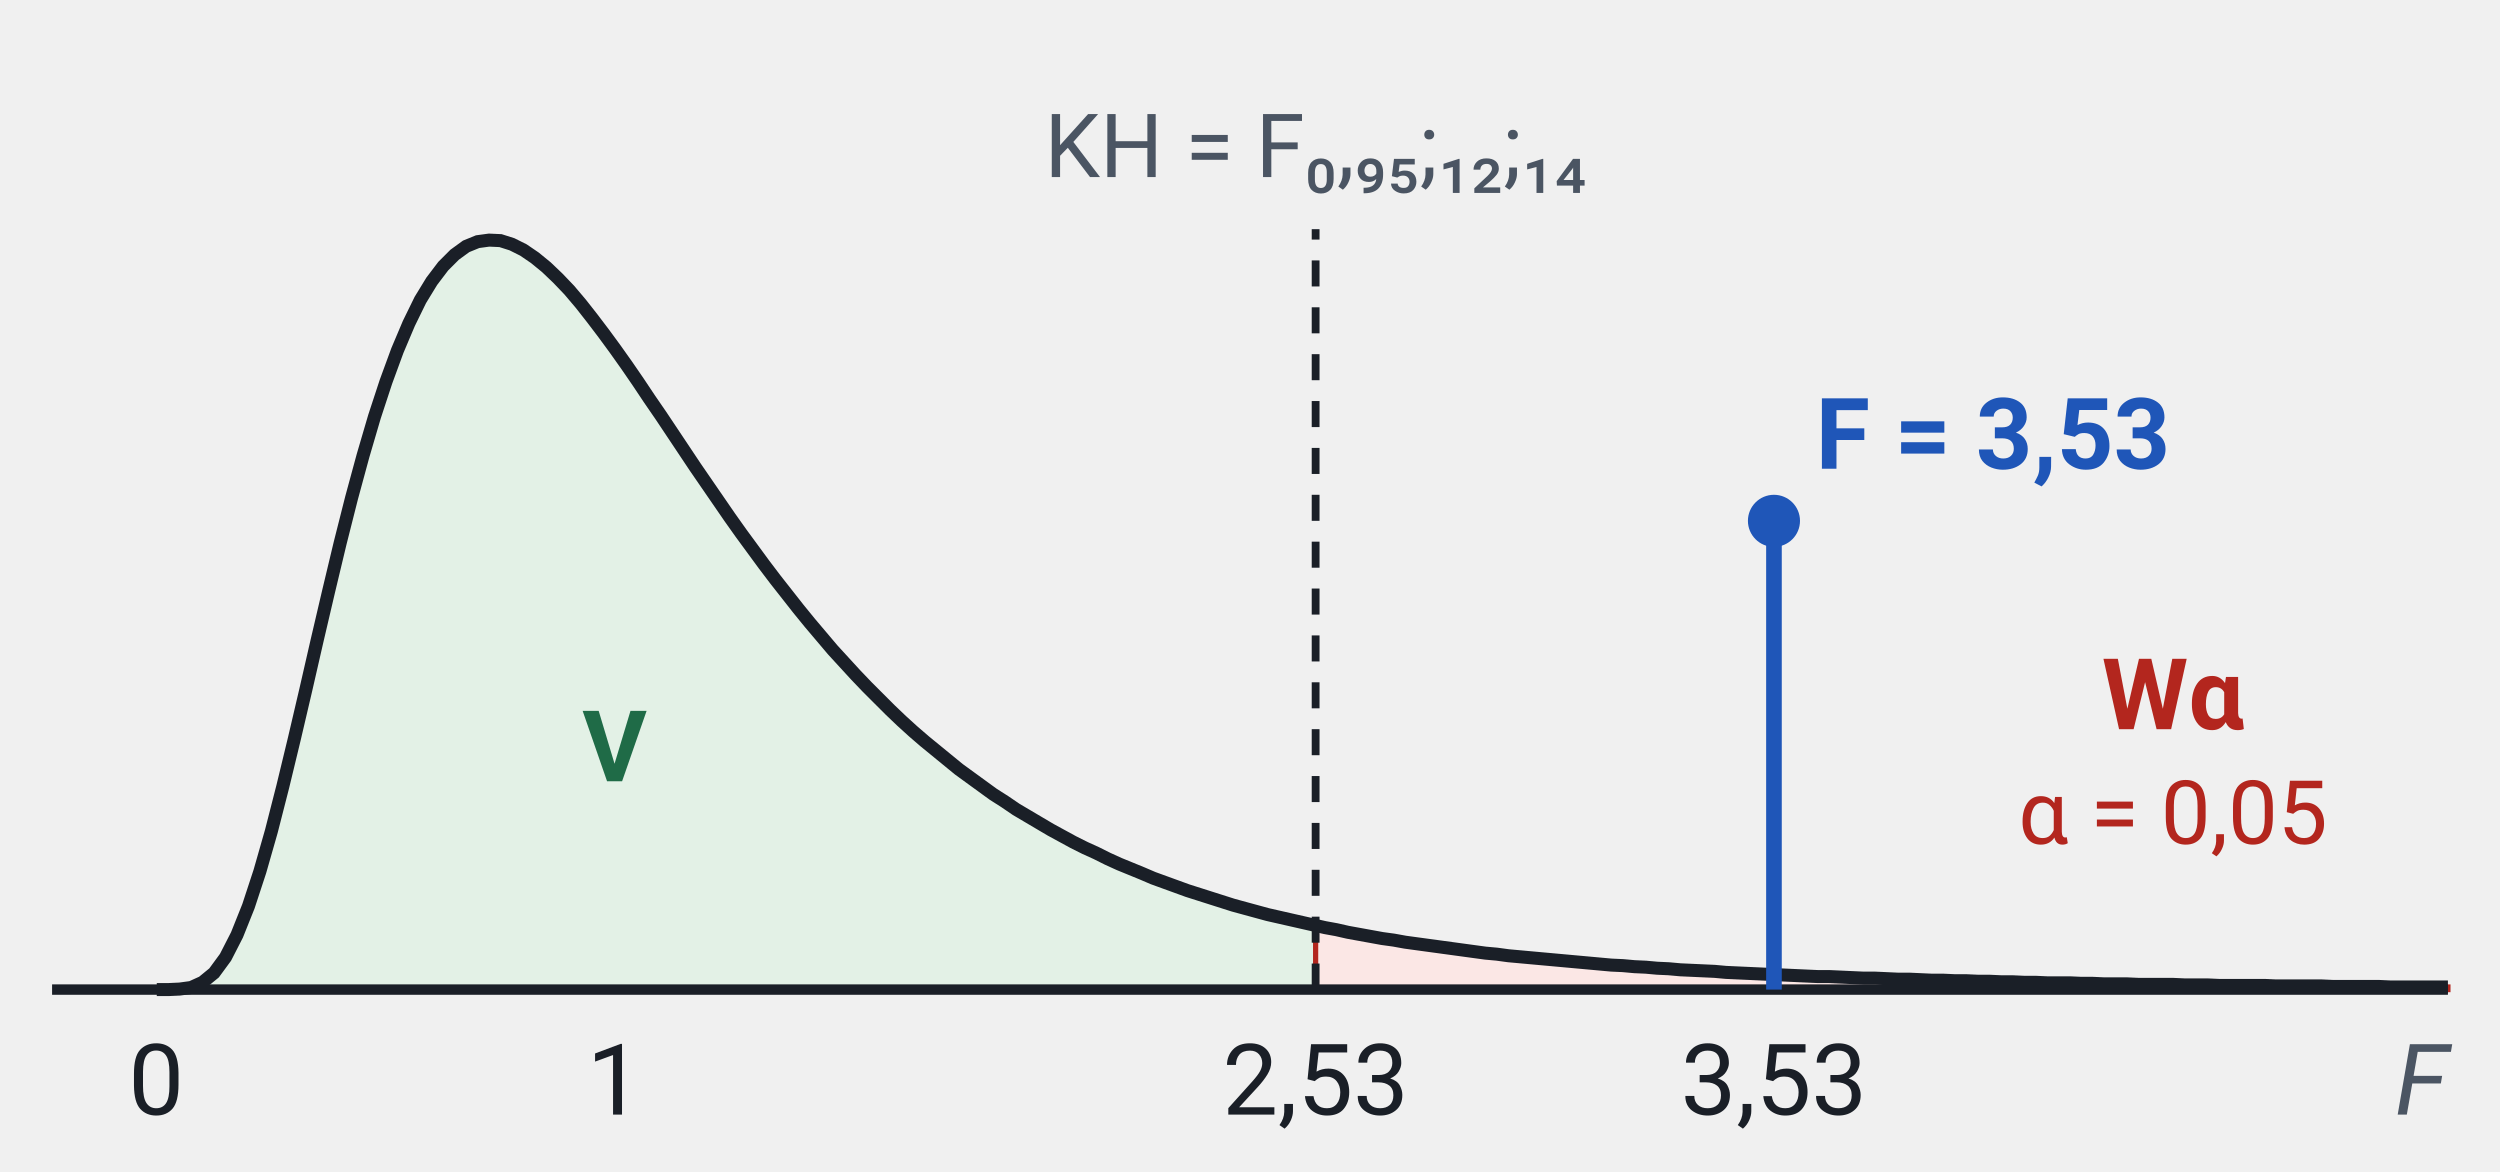
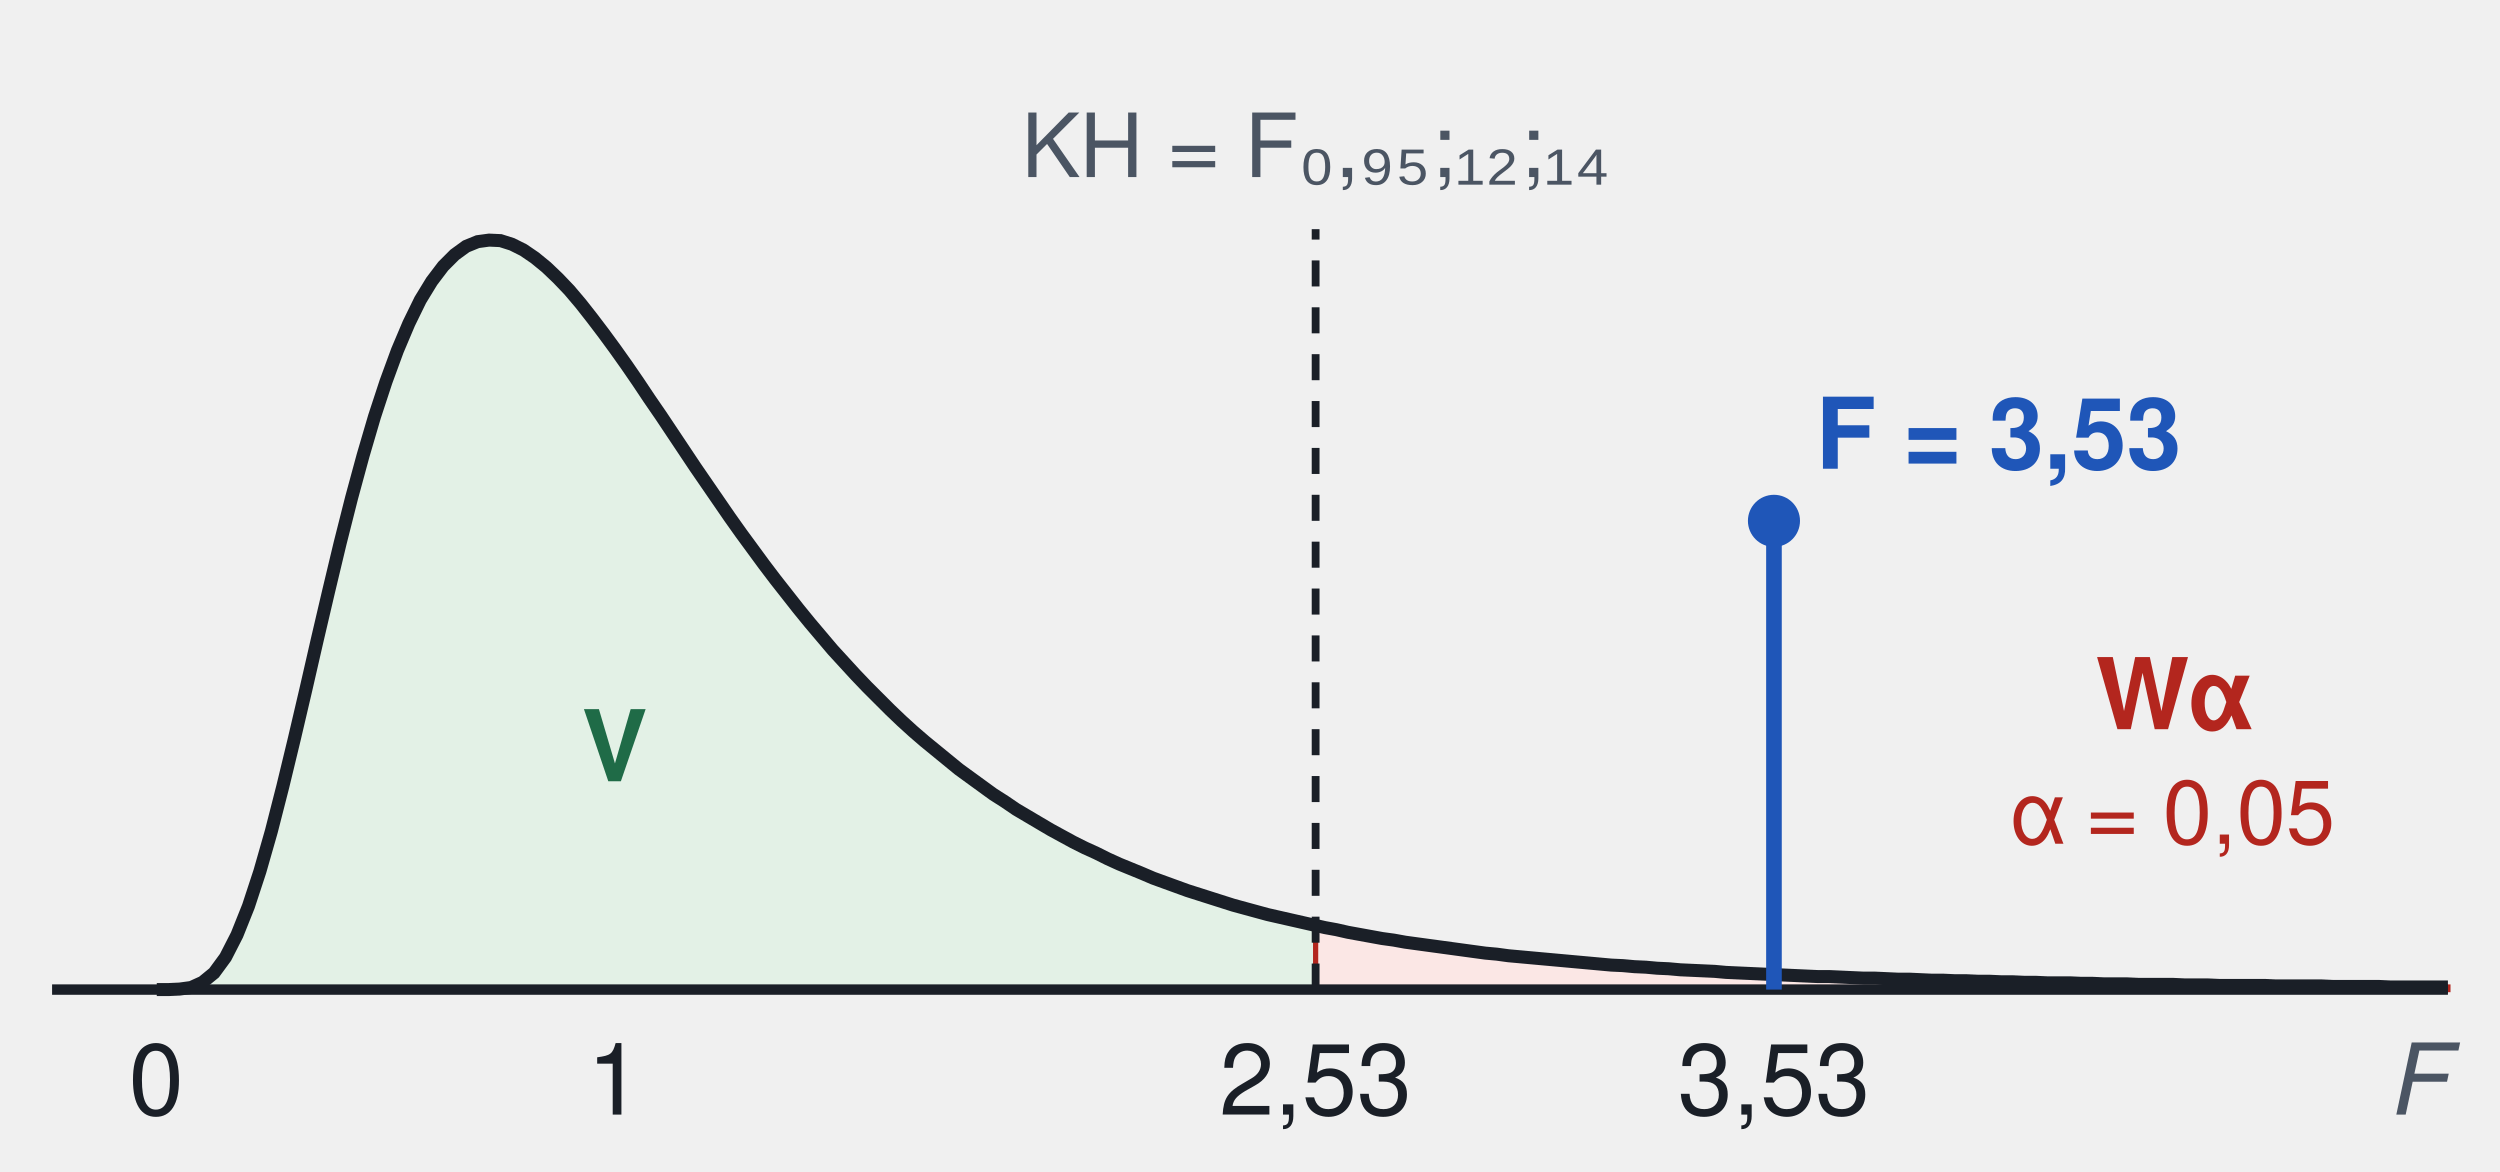
- <svg xmlns="http://www.w3.org/2000/svg" viewBox="0 0 480 225" font-family="system-ui, -apple-system, 'Segoe UI', Roboto, Arial, sans-serif" font-size="19">
+ <svg xmlns="http://www.w3.org/2000/svg" viewBox="0 0 480 225" font-family="'Helvetica Neue', Helvetica, Arial, sans-serif" font-size="19">
  <style>
    .ink { fill: #1a1f27; } .ink2 { fill: #4b5563; } .line { stroke: #1a1f27; } .faint { stroke: #d3d9e2; }
    .keep { fill: #e3f1e6; } .reject { fill: #fbe7e5; stroke: #b3261e; } .rej { fill: #b3261e; } .ok { fill: #1f6b47; }
    .beta { fill: #e6eefb; stroke: #1f56b8; } .acc { fill: #1f56b8; } .accl { stroke: #1f56b8; }
    .box { fill: #ffffff; stroke: #4b5563; } .boxa { fill: #e6eefb; stroke: #1f56b8; } .boxok { fill: #e3f1e6; stroke: #1f6b47; } .boxbad { fill: #fbe7e5; stroke: #b3261e; }
    @media (prefers-color-scheme: dark) {
      .ink { fill: #e9ecf1; } .ink2 { fill: #aab2bf; } .line { stroke: #e9ecf1; } .faint { stroke: #333b47; }
      .keep { fill: #1c3328; } .reject { fill: #3d2220; stroke: #ff9a92; } .rej { fill: #ff9a92; } .ok { fill: #7fd4a5; }
      .beta { fill: #232d3f; stroke: #8db4ff; } .acc { fill: #8db4ff; } .accl { stroke: #8db4ff; }
      .box { fill: #1a1f26; stroke: #aab2bf; } .boxa { fill: #232d3f; stroke: #8db4ff; } .boxok { fill: #1c3328; stroke: #7fd4a5; } .boxbad { fill: #3d2220; stroke: #ff9a92; }
    }
  </style>
  <path class="keep" d="M30.1,190 L30.1,190.0 L31.9,190.0 L33.8,190.0 L35.7,189.8 L37.5,189.3 L39.4,188.3 L41.2,186.6 L43.1,184.1 L44.9,180.8 L46.8,176.4 L48.6,171.3 L50.5,165.3 L52.3,158.6 L54.2,151.4 L56.1,143.7 L57.9,135.8 L59.8,127.8 L61.6,119.8 L63.5,111.8 L65.3,104.2 L67.2,96.8 L69.0,89.8 L70.9,83.3 L72.7,77.3 L74.6,71.8 L76.5,66.8 L78.3,62.4 L80.2,58.6 L82.0,55.3 L83.9,52.6 L85.7,50.3 L87.6,48.6 L89.4,47.3 L91.3,46.5 L93.1,46.1 L95.0,46.1 L96.9,46.4 L98.7,47.1 L100.6,48.0 L102.4,49.3 L104.3,50.8 L106.1,52.4 L108.0,54.3 L109.8,56.4 L111.7,58.6 L113.5,60.9 L115.4,63.4 L117.3,65.9 L119.1,68.5 L121.0,71.1 L122.8,73.8 L124.7,76.6 L126.5,79.3 L128.4,82.1 L130.2,84.9 L132.1,87.6 L133.9,90.4 L135.8,93.1 L137.7,95.8 L139.5,98.5 L141.4,101.1 L143.2,103.7 L145.1,106.2 L146.9,108.7 L148.8,111.2 L150.6,113.6 L152.5,115.9 L154.3,118.2 L156.2,120.5 L158.1,122.7 L159.9,124.8 L161.8,126.9 L163.6,128.9 L165.5,130.9 L167.3,132.8 L169.2,134.6 L171.0,136.4 L172.9,138.2 L174.7,139.9 L176.6,141.5 L178.5,143.1 L180.3,144.7 L182.2,146.2 L184.0,147.6 L185.9,149.0 L187.7,150.4 L189.6,151.7 L191.4,153.0 L193.3,154.2 L195.1,155.4 L197.0,156.6 L198.9,157.7 L200.7,158.8 L202.6,159.8 L204.4,160.8 L206.3,161.8 L208.1,162.7 L210.0,163.6 L211.8,164.5 L213.7,165.3 L215.5,166.2 L217.4,166.9 L219.3,167.7 L221.1,168.4 L223.0,169.2 L224.8,169.8 L226.7,170.5 L228.5,171.1 L230.4,171.8 L232.2,172.4 L234.1,172.9 L235.9,173.5 L237.8,174.0 L239.7,174.5 L241.5,175.0 L243.4,175.5 L245.2,176.0 L247.1,176.4 L248.9,176.9 L250.8,177.3 L252.6,177.7 L252.6,190 Z" />
  <path class="reject" stroke-width="1" d="M252.6,190 L252.6,177.7 L254.5,178.1 L256.3,178.5 L258.1,178.8 L259.9,179.2 L261.7,179.5 L263.5,179.8 L265.3,180.1 L267.1,180.4 L268.9,180.7 L270.8,181.0 L272.6,181.3 L274.4,181.6 L276.2,181.8 L278.0,182.1 L279.8,182.3 L281.6,182.5 L283.4,182.8 L285.2,183.0 L287.1,183.2 L288.9,183.4 L290.7,183.6 L292.5,183.8 L294.3,184.0 L296.1,184.1 L297.9,184.3 L299.7,184.5 L301.5,184.6 L303.4,184.8 L305.2,184.9 L307.0,185.1 L308.8,185.2 L310.6,185.4 L312.4,185.5 L314.2,185.6 L316.0,185.7 L317.8,185.9 L319.7,186.0 L321.5,186.1 L323.3,186.2 L325.1,186.3 L326.9,186.4 L328.7,186.5 L330.5,186.6 L332.3,186.7 L334.1,186.8 L336.0,186.9 L337.8,187.0 L339.6,187.1 L341.4,187.1 L343.2,187.2 L345.0,187.3 L346.8,187.4 L348.6,187.4 L350.5,187.5 L352.3,187.6 L354.1,187.6 L355.9,187.7 L357.7,187.8 L359.5,187.8 L361.3,187.9 L363.1,187.9 L364.9,188.0 L366.8,188.0 L368.6,188.1 L370.4,188.1 L372.2,188.2 L374.0,188.2 L375.8,188.3 L377.6,188.3 L379.4,188.4 L381.2,188.4 L383.1,188.5 L384.9,188.5 L386.7,188.5 L388.5,188.6 L390.3,188.6 L392.1,188.6 L393.9,188.7 L395.7,188.7 L397.5,188.7 L399.4,188.8 L401.2,188.8 L403.0,188.8 L404.8,188.9 L406.6,188.9 L408.4,188.9 L410.2,188.9 L412.0,189.0 L413.8,189.0 L415.7,189.0 L417.5,189.0 L419.3,189.1 L421.1,189.1 L422.9,189.1 L424.7,189.1 L426.5,189.2 L428.3,189.2 L430.2,189.2 L432.0,189.2 L433.8,189.2 L435.6,189.3 L437.4,189.3 L439.2,189.3 L441.0,189.3 L442.8,189.3 L444.6,189.3 L446.5,189.4 L448.3,189.4 L450.1,189.4 L451.9,189.4 L453.7,189.4 L455.5,189.4 L457.3,189.4 L459.1,189.5 L460.9,189.5 L462.8,189.5 L464.6,189.5 L466.4,189.5 L468.2,189.5 L470.0,189.5 L470.0,190 Z" />
  <path class="line" fill="none" stroke-width="2.5" d="M30.1,190.0 L32.3,190.0 L34.5,189.9 L36.7,189.6 L38.9,188.6 L41.1,186.8 L43.3,183.8 L45.5,179.5 L47.7,174.0 L49.9,167.3 L52.1,159.6 L54.3,151.0 L56.5,141.9 L58.7,132.5 L60.9,122.9 L63.1,113.5 L65.3,104.3 L67.5,95.6 L69.7,87.5 L71.9,80.0 L74.1,73.3 L76.3,67.3 L78.5,62.1 L80.7,57.6 L82.9,54.0 L85.1,51.1 L87.3,48.9 L89.5,47.3 L91.7,46.4 L93.9,46.1 L96.1,46.2 L98.3,46.9 L100.5,48.0 L102.7,49.5 L104.9,51.3 L107.1,53.4 L109.3,55.7 L111.5,58.3 L113.7,61.1 L115.9,64.0 L118.1,67.0 L120.3,70.1 L122.5,73.3 L124.7,76.6 L126.9,79.8 L129.1,83.1 L131.3,86.4 L133.5,89.7 L135.7,92.9 L137.9,96.1 L140.1,99.3 L142.3,102.4 L144.5,105.4 L146.7,108.4 L148.9,111.3 L151.1,114.1 L153.3,116.9 L155.5,119.6 L157.7,122.2 L159.9,124.8 L162.1,127.2 L164.3,129.6 L166.5,131.9 L168.7,134.1 L170.9,136.3 L173.1,138.4 L175.3,140.4 L177.5,142.3 L179.7,144.1 L181.9,145.9 L184.1,147.7 L186.3,149.3 L188.5,150.9 L190.7,152.5 L192.9,153.9 L195.1,155.4 L197.3,156.7 L199.5,158.0 L201.7,159.3 L203.9,160.5 L206.1,161.7 L208.3,162.8 L210.5,163.8 L212.7,164.9 L214.9,165.9 L217.1,166.8 L219.3,167.7 L221.4,168.6 L223.6,169.4 L225.8,170.2 L228.0,171.0 L230.2,171.7 L232.4,172.4 L234.6,173.1 L236.8,173.8 L239.0,174.4 L241.2,175.0 L243.4,175.6 L245.6,176.1 L247.8,176.6 L250.0,177.1 L252.2,177.6 L254.4,178.1 L256.6,178.5 L258.8,179.0 L261.0,179.4 L263.2,179.8 L265.4,180.2 L267.6,180.5 L269.8,180.9 L272.0,181.2 L274.2,181.5 L276.4,181.8 L278.6,182.1 L280.8,182.4 L283.0,182.7 L285.2,183.0 L287.4,183.2 L289.6,183.5 L291.8,183.7 L294.0,183.9 L296.2,184.1 L298.4,184.3 L300.6,184.5 L302.8,184.7 L305.0,184.9 L307.2,185.1 L309.4,185.3 L311.6,185.4 L313.8,185.6 L316.0,185.7 L318.2,185.9 L320.4,186.0 L322.6,186.2 L324.8,186.3 L327.0,186.4 L329.2,186.5 L331.4,186.7 L333.6,186.8 L335.8,186.9 L338.0,187.0 L340.2,187.1 L342.4,187.2 L344.6,187.3 L346.8,187.4 L349.0,187.5 L351.2,187.5 L353.4,187.6 L355.6,187.7 L357.8,187.8 L360.0,187.8 L362.2,187.9 L364.4,188.0 L366.6,188.0 L368.8,188.1 L371.0,188.2 L373.2,188.2 L375.4,188.3 L377.6,188.3 L379.8,188.4 L382.0,188.4 L384.2,188.5 L386.4,188.5 L388.6,188.6 L390.8,188.6 L393.0,188.7 L395.2,188.7 L397.4,188.7 L399.6,188.8 L401.8,188.8 L404.0,188.9 L406.2,188.9 L408.4,188.9 L410.6,189.0 L412.8,189.0 L415.0,189.0 L417.2,189.0 L419.4,189.1 L421.6,189.1 L423.8,189.1 L426.0,189.2 L428.2,189.2 L430.4,189.2 L432.6,189.2 L434.8,189.2 L437.0,189.3 L439.2,189.3 L441.4,189.3 L443.6,189.3 L445.8,189.3 L448.0,189.4 L450.2,189.4 L452.4,189.4 L454.6,189.4 L456.8,189.4 L459.0,189.5 L461.2,189.5 L463.4,189.5 L465.6,189.5 L467.8,189.5 L470.0,189.5" />
  <line class="line" stroke-width="2" x1="10" y1="190" x2="470" y2="190" />
  <line class="line" stroke-width="1.5" stroke-dasharray="5 4" x1="252.6" y1="190" x2="252.6" y2="44" />
  <text class="ink2" x="252.6" y="34.0" text-anchor="middle" font-size="17">KH = F₀,₉₅;₁₂;₁₄</text>
  <line class="accl" stroke-width="3" x1="340.6" y1="190" x2="340.6" y2="100" />
  <circle class="acc" cx="340.6" cy="100" r="5" />
  <text class="acc" x="348.6" y="90.0" text-anchor="start" font-weight="700" font-size="19">F = 3,53</text>
  <text class="ok" x="118.0" y="150.0" text-anchor="middle" font-weight="700" font-size="19">V</text>
  <text class="rej" x="417.2" y="140.0" text-anchor="middle" font-weight="700" font-size="19">Wα</text>
  <text class="rej" x="417.2" y="162.0" text-anchor="middle" font-size="17">α = 0,05</text>
  <text class="ink" x="30.0" y="214.0" text-anchor="middle" font-size="19">0</text>
  <text class="ink" x="118.0" y="214.0" text-anchor="middle" font-size="19">1</text>
  <text class="ink" x="252.6" y="214.0" text-anchor="middle" font-size="19">2,53</text>
  <text class="ink" x="340.6" y="214.0" text-anchor="middle" font-size="19">3,53</text>
  <text class="ink2" x="470.0" y="214.0" text-anchor="end" font-style="italic" font-size="19">F</text>
</svg>
